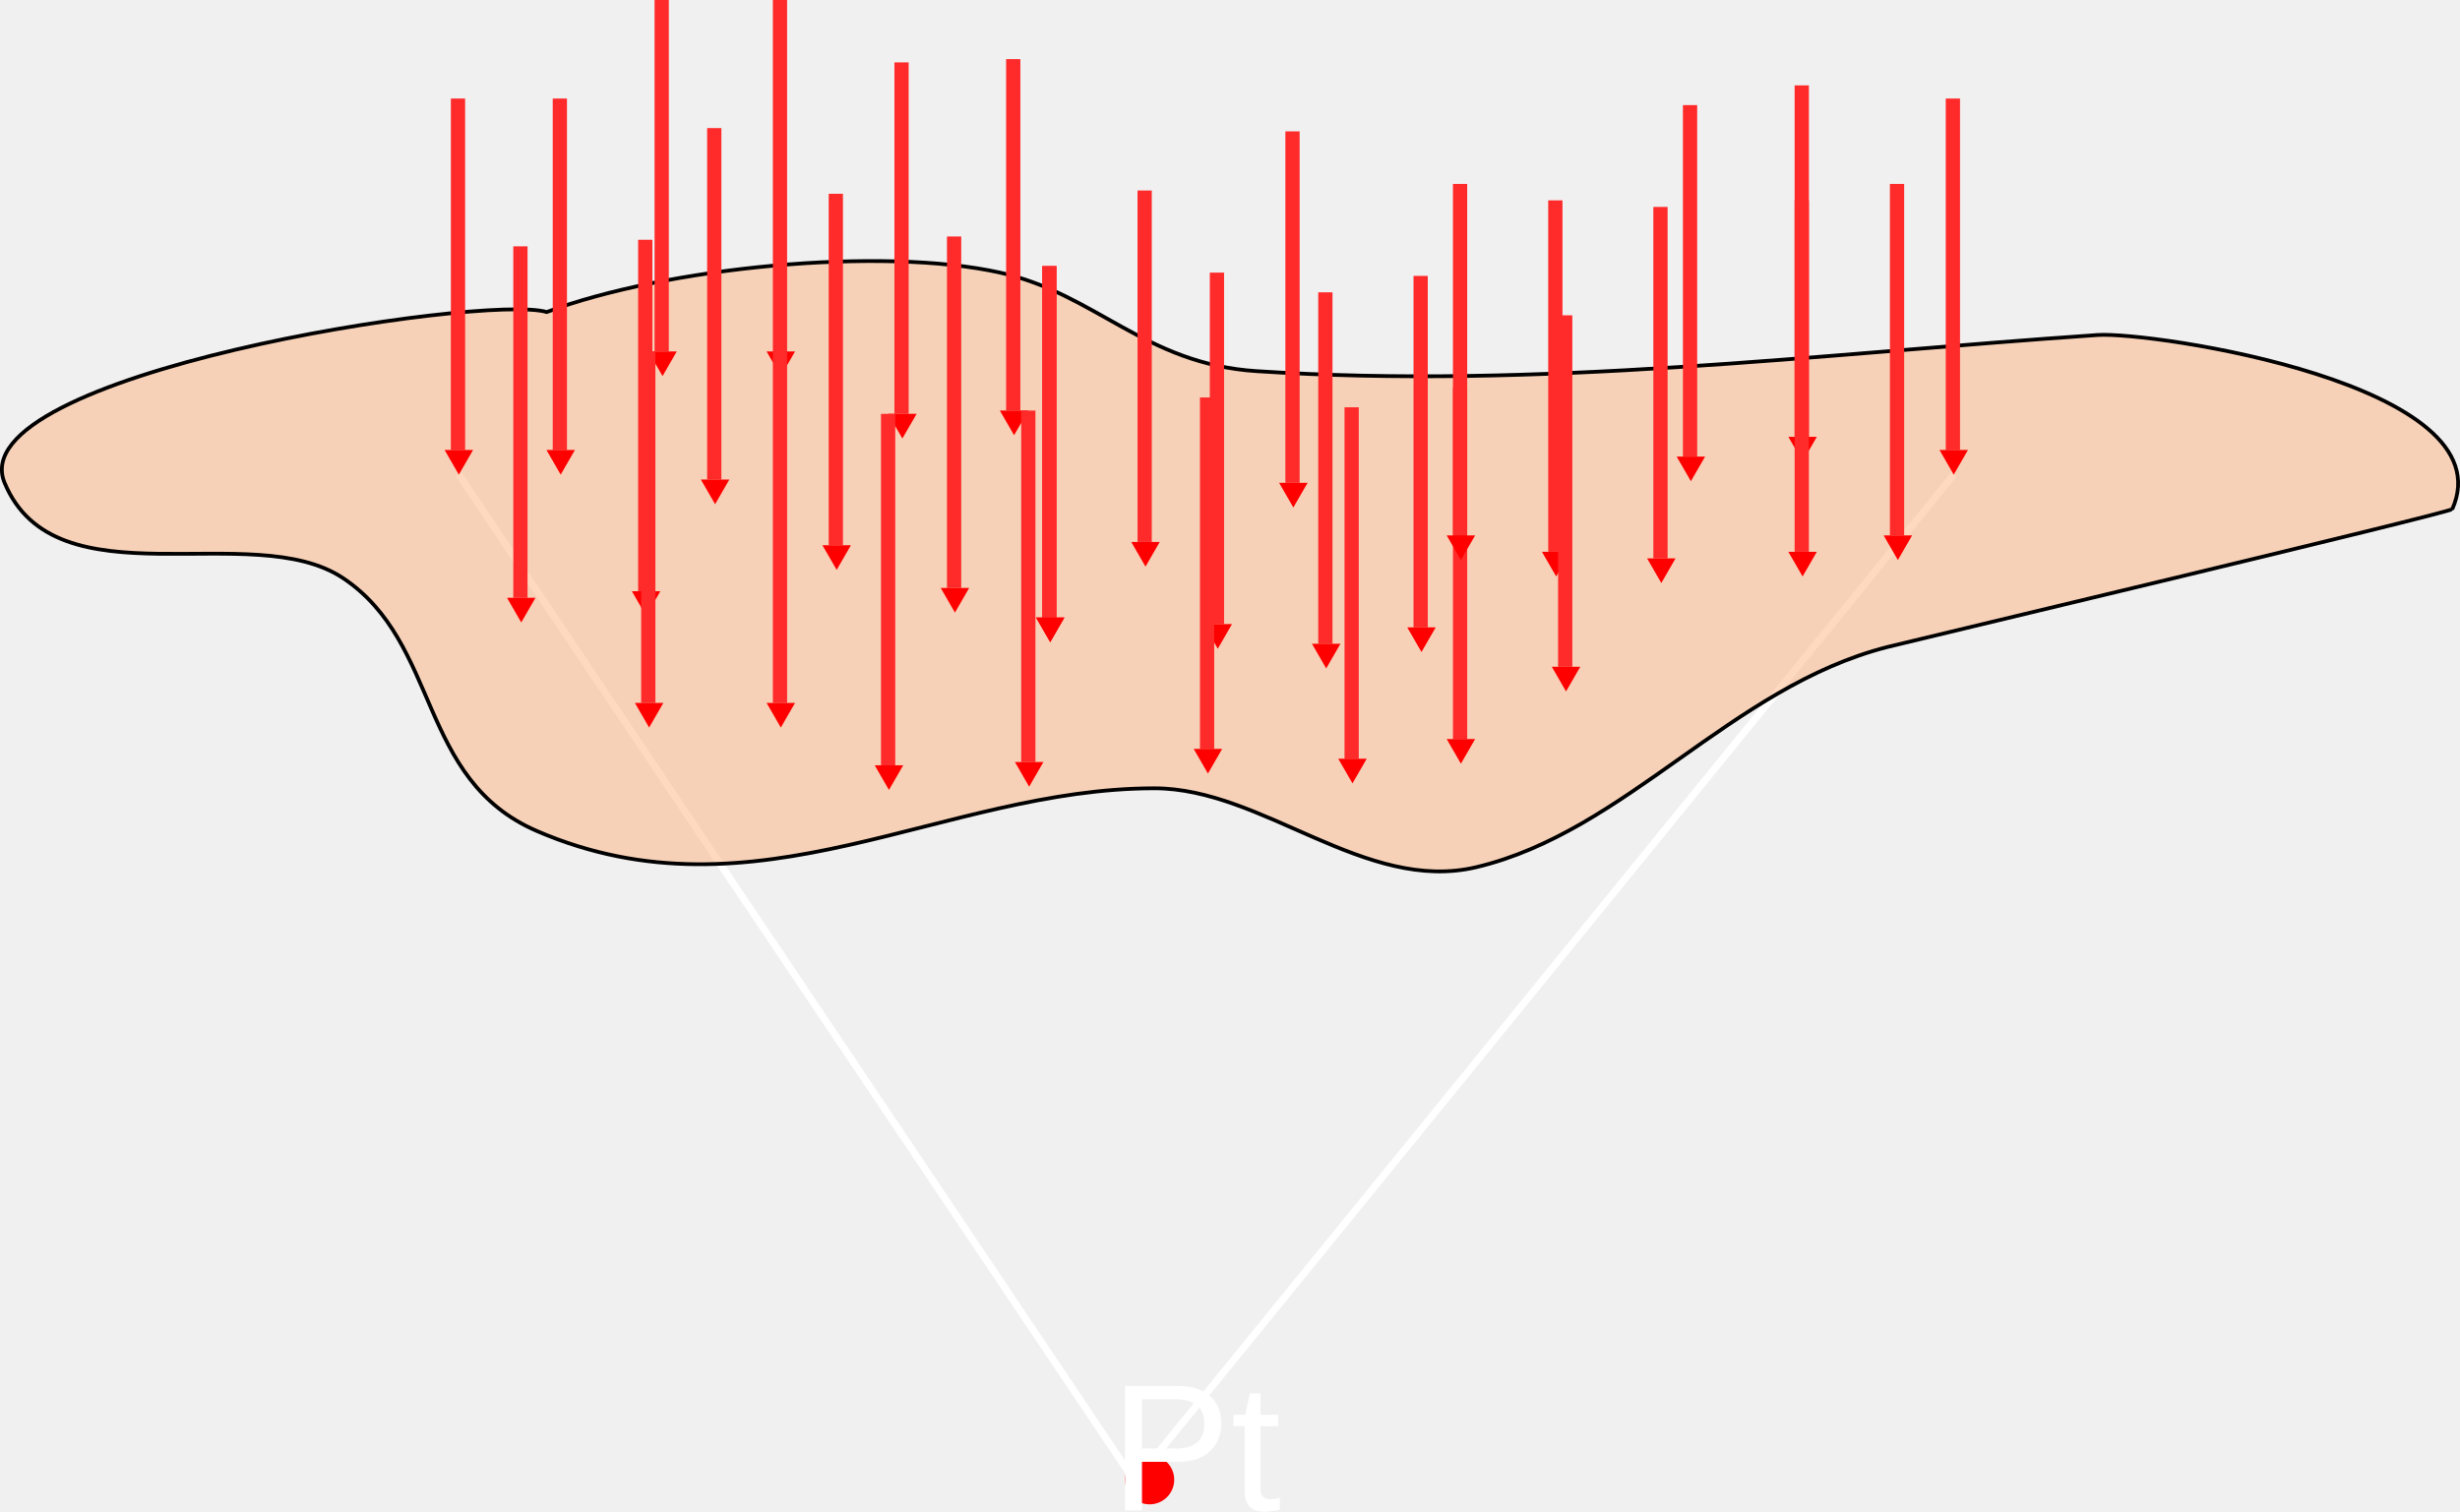
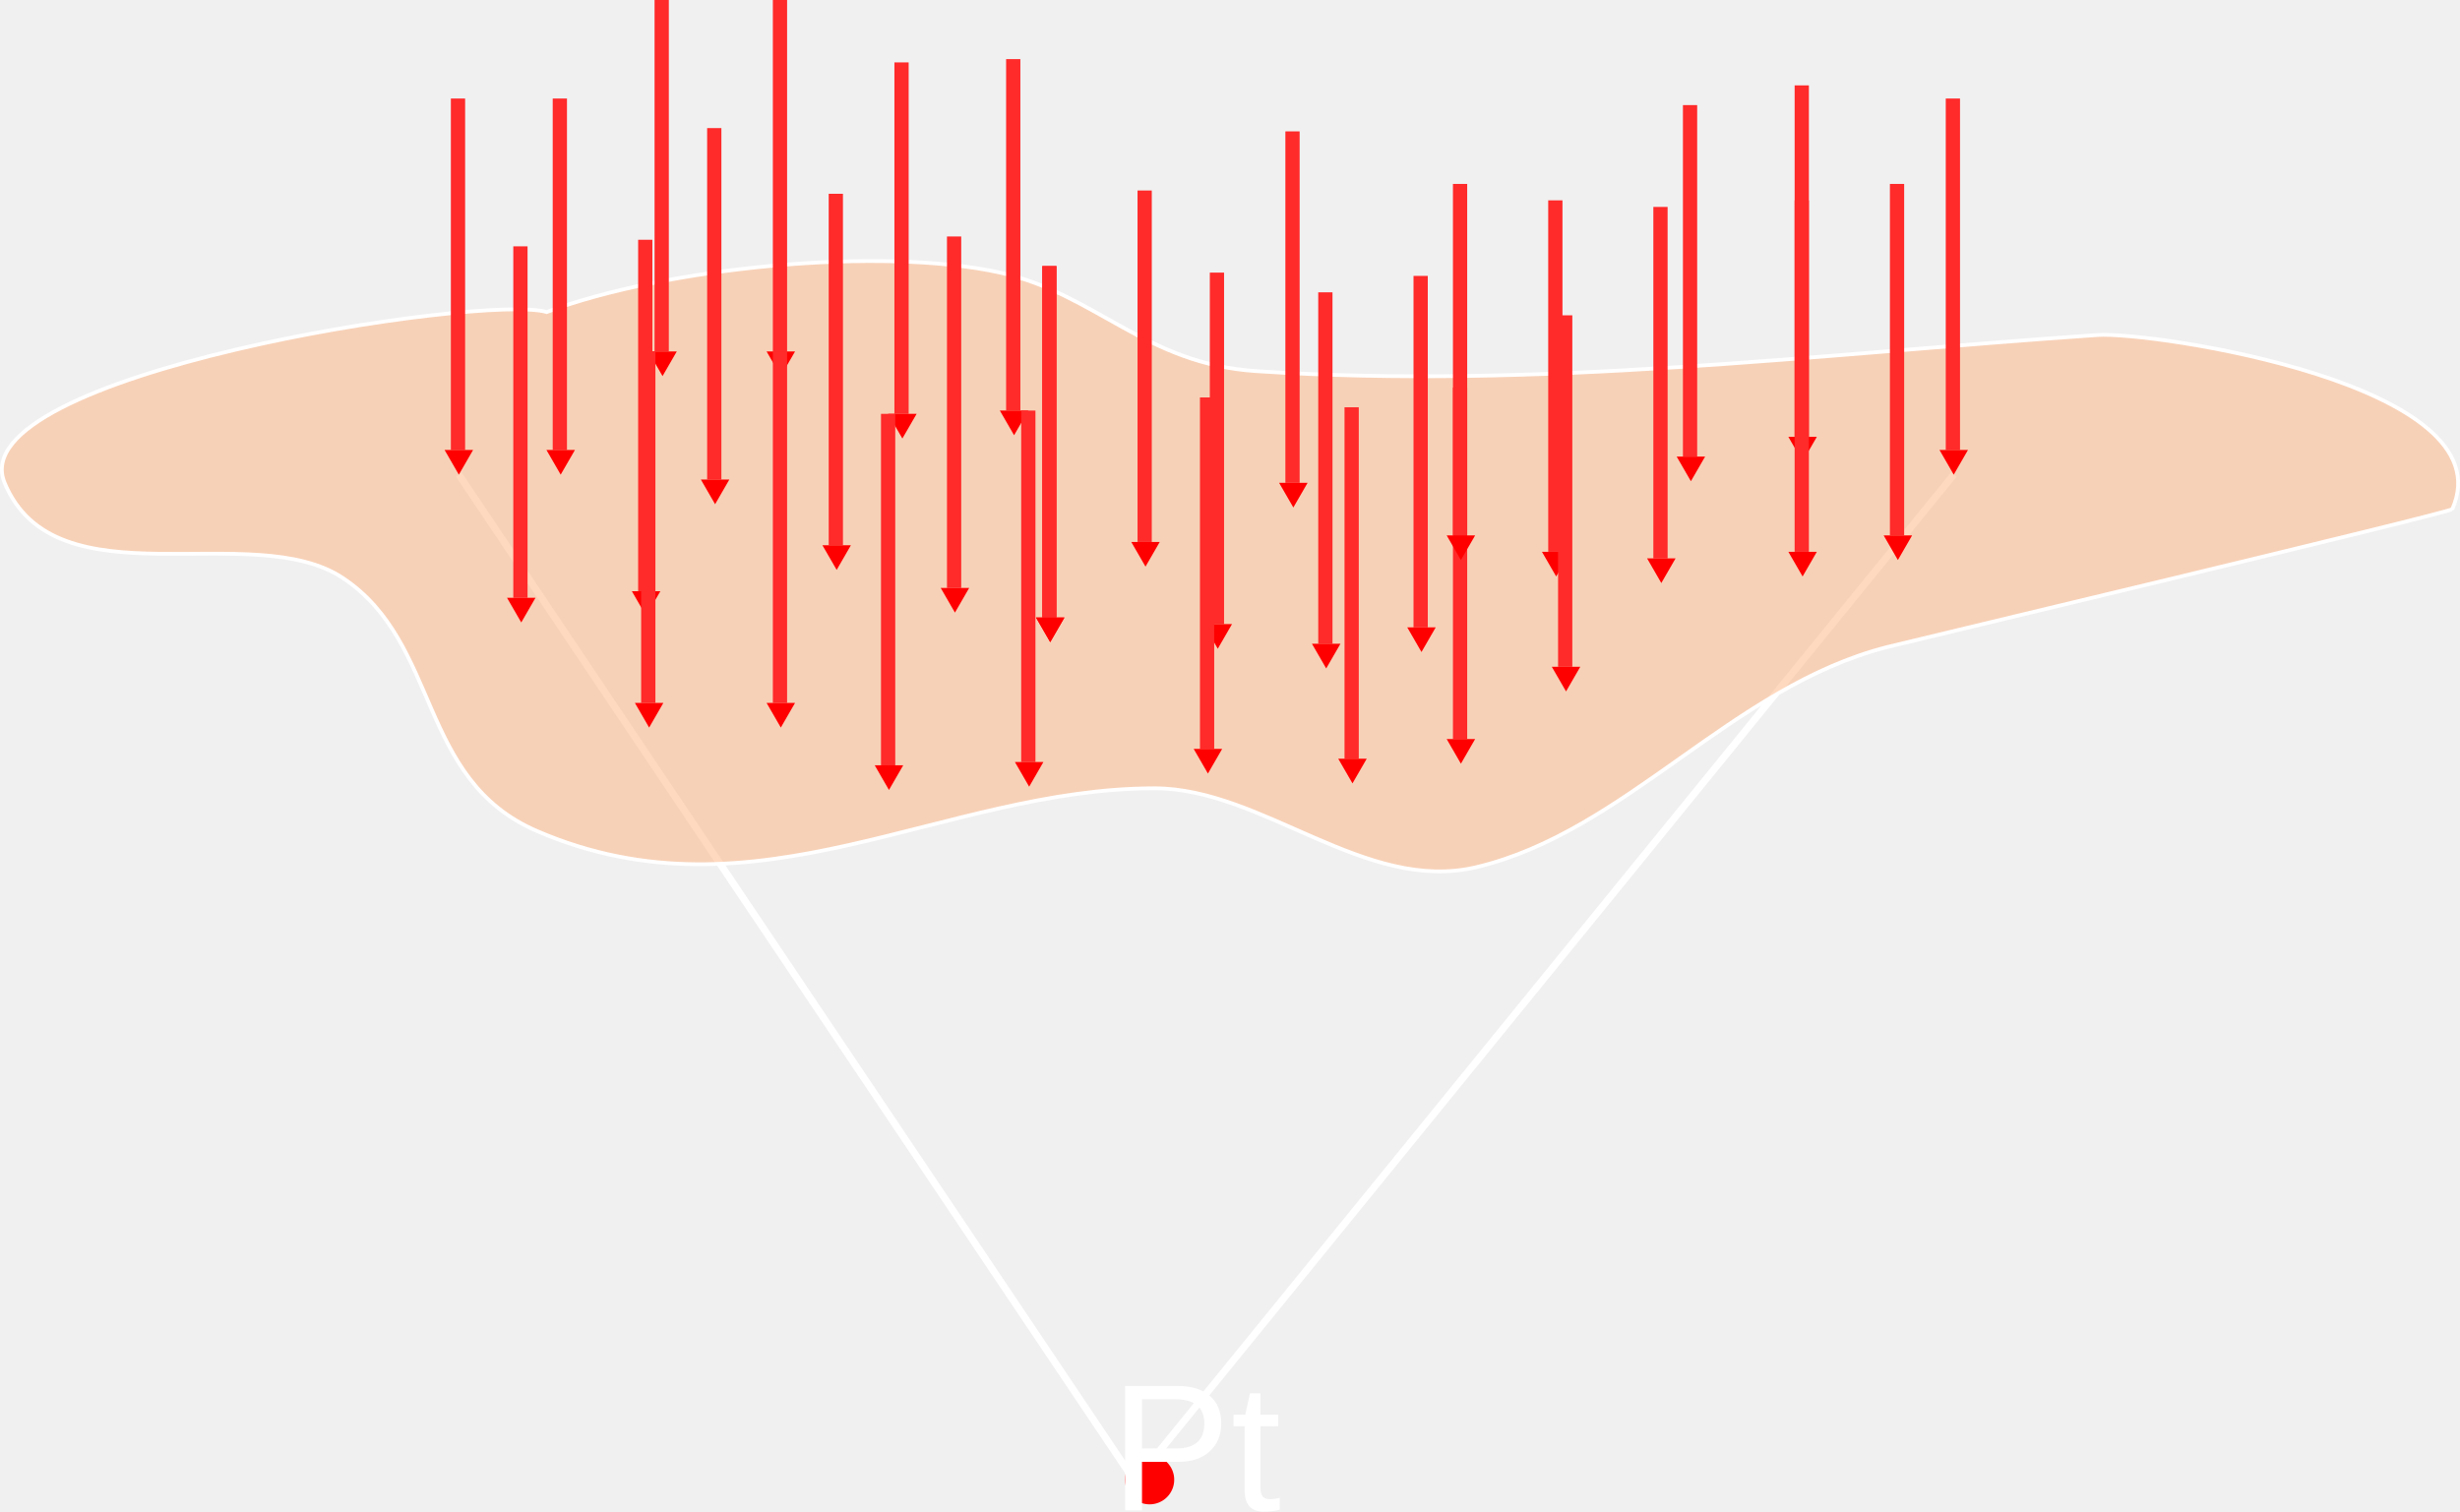
<svg xmlns="http://www.w3.org/2000/svg" width="172.654mm" height="106.12mm" viewBox="0 0 172.654 106.12" version="1.1" id="svg5">
  <defs id="defs2" />
  <g id="layer1" transform="translate(-16.74039,-20.9837)">
    <path style="fill:none;stroke:#ffffff;stroke-width:0.5;stroke-linecap:butt;stroke-linejoin:miter;stroke-miterlimit:4;stroke-dasharray:none;stroke-opacity:1" d="m 48.944,54.306 47.443,70.674" id="path2705" />
    <path style="fill:none;stroke:#ffffff;stroke-width:0.5;stroke-linecap:butt;stroke-linejoin:miter;stroke-miterlimit:4;stroke-dasharray:none;stroke-opacity:1" d="M 153.862,54.306 96.387,124.98" id="path2707" />
-     <path style="fill:#ffb380;fill-opacity:0.498;stroke:#000000;stroke-width:0.265px;stroke-linecap:butt;stroke-linejoin:miter;stroke-opacity:1" d="m 55.111,42.89 c -4.398,-1.313 -41.219,4.378 -38.047,11.991 3.59,8.616 17.37,2.433 23.751,6.687 6.856,4.571 5.208,14.129 13.605,17.755 15.375,6.639 28.498,-2.998 43.351,-2.998 7.598,0 14.779,7.396 22.598,5.534 10.505,-2.501 17.874,-12.649 28.824,-15.45 1.264,-0.323 39.551,-9.436 39.661,-9.685 3.893,-8.758 -21.113,-12.48 -24.904,-12.221 -19.671,1.341 -39.224,3.828 -59.031,2.536 C 97.099,46.53 93.657,41.617 86.932,40.123 78.591,38.269 63.484,39.75 55.111,42.89 Z" id="path864" />
+     <path style="fill:#ffb380;fill-opacity:0.498;stroke:#ffffff;stroke-width:0.265px;stroke-linecap:butt;stroke-linejoin:miter;stroke-opacity:1" d="m 55.111,42.89 c -4.398,-1.313 -41.219,4.378 -38.047,11.991 3.59,8.616 17.37,2.433 23.751,6.687 6.856,4.571 5.208,14.129 13.605,17.755 15.375,6.639 28.498,-2.998 43.351,-2.998 7.598,0 14.779,7.396 22.598,5.534 10.505,-2.501 17.874,-12.649 28.824,-15.45 1.264,-0.323 39.551,-9.436 39.661,-9.685 3.893,-8.758 -21.113,-12.48 -24.904,-12.221 -19.671,1.341 -39.224,3.828 -59.031,2.536 C 97.099,46.53 93.657,41.617 86.932,40.123 78.591,38.269 63.484,39.75 55.111,42.89 Z" id="path864" />
    <g id="g1370" transform="translate(4.150621)">
      <path style="fill:none;stroke:#ff2a2a;stroke-width:1;stroke-linecap:butt;stroke-linejoin:miter;stroke-miterlimit:4;stroke-dasharray:none;stroke-opacity:1" d="M 44.734,27.901 V 52.575" id="path1366" />
      <path style="fill:#ff0000;stroke:none;stroke-width:3.78;stroke-linecap:round;stroke-linejoin:round;stroke-miterlimit:4;stroke-dasharray:none;paint-order:stroke fill markers" id="path1368" d="m 191.517,120.711 -3.779,-6.545 7.557,0 z" transform="matrix(0.2645833,0,0,0.2645833,-5.879092,22.36795)" />
    </g>
    <g id="g1376" transform="translate(11.29891)">
      <path style="fill:none;stroke:#ff2a2a;stroke-width:1;stroke-linecap:butt;stroke-linejoin:miter;stroke-miterlimit:4;stroke-dasharray:none;stroke-opacity:1" d="M 44.734,27.901 V 52.575" id="path1372" />
      <path style="fill:#ff0000;stroke:none;stroke-width:3.78;stroke-linecap:round;stroke-linejoin:round;stroke-miterlimit:4;stroke-dasharray:none;paint-order:stroke fill markers" id="path1374" d="m 191.517,120.711 -3.779,-6.545 7.557,0 z" transform="matrix(0.2645833,0,0,0.2645833,-5.879092,22.36795)" />
    </g>
    <g id="g1382" transform="translate(18.44721,-6.917702)">
      <path style="fill:none;stroke:#ff2a2a;stroke-width:1;stroke-linecap:butt;stroke-linejoin:miter;stroke-miterlimit:4;stroke-dasharray:none;stroke-opacity:1" d="M 44.734,27.901 V 52.575" id="path1378" />
      <path style="fill:#ff0000;stroke:none;stroke-width:3.78;stroke-linecap:round;stroke-linejoin:round;stroke-miterlimit:4;stroke-dasharray:none;paint-order:stroke fill markers" id="path1380" d="m 191.517,120.711 -3.779,-6.545 7.557,0 z" transform="matrix(0.2645833,0,0,0.2645833,-5.879092,22.36795)" />
    </g>
    <g id="g1388" transform="translate(26.74845,-6.917702)">
      <path style="fill:none;stroke:#ff2a2a;stroke-width:1;stroke-linecap:butt;stroke-linejoin:miter;stroke-miterlimit:4;stroke-dasharray:none;stroke-opacity:1" d="M 44.734,27.901 V 52.575" id="path1384" />
      <path style="fill:#ff0000;stroke:none;stroke-width:3.78;stroke-linecap:round;stroke-linejoin:round;stroke-miterlimit:4;stroke-dasharray:none;paint-order:stroke fill markers" id="path1386" d="m 191.517,120.711 -3.779,-6.545 7.557,0 z" transform="matrix(0.2645833,0,0,0.2645833,-5.879092,22.36795)" />
    </g>
    <g id="g1394" transform="translate(22.13665,2.075311)">
      <path style="fill:none;stroke:#ff2a2a;stroke-width:1;stroke-linecap:butt;stroke-linejoin:miter;stroke-miterlimit:4;stroke-dasharray:none;stroke-opacity:1" d="M 44.734,27.901 V 52.575" id="path1390" />
      <path style="fill:#ff0000;stroke:none;stroke-width:3.78;stroke-linecap:round;stroke-linejoin:round;stroke-miterlimit:4;stroke-dasharray:none;paint-order:stroke fill markers" id="path1392" d="m 191.517,120.711 -3.779,-6.545 7.557,0 z" transform="matrix(0.2645833,0,0,0.2645833,-5.879092,22.36795)" />
    </g>
    <g id="g1400" transform="translate(17.29425,9.915373)">
      <path style="fill:none;stroke:#ff2a2a;stroke-width:1;stroke-linecap:butt;stroke-linejoin:miter;stroke-miterlimit:4;stroke-dasharray:none;stroke-opacity:1" d="M 44.734,27.901 V 52.575" id="path1396" />
      <path style="fill:#ff0000;stroke:none;stroke-width:3.78;stroke-linecap:round;stroke-linejoin:round;stroke-miterlimit:4;stroke-dasharray:none;paint-order:stroke fill markers" id="path1398" d="m 191.517,120.711 -3.779,-6.545 7.557,0 z" transform="matrix(0.2645833,0,0,0.2645833,-5.879092,22.36795)" />
    </g>
    <g id="g1406" transform="translate(8.531832,10.37655)">
      <path style="fill:none;stroke:#ff2a2a;stroke-width:1;stroke-linecap:butt;stroke-linejoin:miter;stroke-miterlimit:4;stroke-dasharray:none;stroke-opacity:1" d="M 44.734,27.901 V 52.575" id="path1402" />
      <path style="fill:#ff0000;stroke:none;stroke-width:3.78;stroke-linecap:round;stroke-linejoin:round;stroke-miterlimit:4;stroke-dasharray:none;paint-order:stroke fill markers" id="path1404" d="m 191.517,120.711 -3.779,-6.545 7.557,0 z" transform="matrix(0.2645833,0,0,0.2645833,-5.879092,22.36795)" />
    </g>
    <g id="g1412" transform="translate(17.50607,17.75543)">
      <path style="fill:none;stroke:#ff2a2a;stroke-width:1;stroke-linecap:butt;stroke-linejoin:miter;stroke-miterlimit:4;stroke-dasharray:none;stroke-opacity:1" d="M 44.734,27.901 V 52.575" id="path1408" />
      <path style="fill:#ff0000;stroke:none;stroke-width:3.78;stroke-linecap:round;stroke-linejoin:round;stroke-miterlimit:4;stroke-dasharray:none;paint-order:stroke fill markers" id="path1410" d="m 191.517,120.711 -3.779,-6.545 7.557,0 z" transform="matrix(0.2645833,0,0,0.2645833,-5.879092,22.36795)" />
    </g>
    <g id="g1418" transform="translate(26.74845,17.75543)">
      <path style="fill:none;stroke:#ff2a2a;stroke-width:1;stroke-linecap:butt;stroke-linejoin:miter;stroke-miterlimit:4;stroke-dasharray:none;stroke-opacity:1" d="M 44.734,27.901 V 52.575" id="path1414" />
      <path style="fill:#ff0000;stroke:none;stroke-width:3.78;stroke-linecap:round;stroke-linejoin:round;stroke-miterlimit:4;stroke-dasharray:none;paint-order:stroke fill markers" id="path1416" d="m 191.517,120.711 -3.779,-6.545 7.557,0 z" transform="matrix(0.2645833,0,0,0.2645833,-5.879092,22.36795)" />
    </g>
    <g id="g1424" transform="translate(30.66848,6.687112)">
      <path style="fill:none;stroke:#ff2a2a;stroke-width:1;stroke-linecap:butt;stroke-linejoin:miter;stroke-miterlimit:4;stroke-dasharray:none;stroke-opacity:1" d="M 44.734,27.901 V 52.575" id="path1420" />
      <path style="fill:#ff0000;stroke:none;stroke-width:3.78;stroke-linecap:round;stroke-linejoin:round;stroke-miterlimit:4;stroke-dasharray:none;paint-order:stroke fill markers" id="path1422" d="m 191.517,120.711 -3.779,-6.545 7.557,0 z" transform="matrix(0.2645833,0,0,0.2645833,-5.879092,22.36795)" />
    </g>
    <g id="g1430" transform="translate(35.28028,-2.536491)">
      <path style="fill:none;stroke:#ff2a2a;stroke-width:1;stroke-linecap:butt;stroke-linejoin:miter;stroke-miterlimit:4;stroke-dasharray:none;stroke-opacity:1" d="M 44.734,27.901 V 52.575" id="path1426" />
      <path style="fill:#ff0000;stroke:none;stroke-width:3.78;stroke-linecap:round;stroke-linejoin:round;stroke-miterlimit:4;stroke-dasharray:none;paint-order:stroke fill markers" id="path1428" d="m 191.517,120.711 -3.779,-6.545 7.557,0 z" transform="matrix(0.2645833,0,0,0.2645833,-5.879092,22.36795)" />
    </g>
    <g id="g1436" transform="translate(43.12034,-2.767081)">
      <path style="fill:none;stroke:#ff2a2a;stroke-width:1;stroke-linecap:butt;stroke-linejoin:miter;stroke-miterlimit:4;stroke-dasharray:none;stroke-opacity:1" d="M 44.734,27.901 V 52.575" id="path1432" />
      <path style="fill:#ff0000;stroke:none;stroke-width:3.78;stroke-linecap:round;stroke-linejoin:round;stroke-miterlimit:4;stroke-dasharray:none;paint-order:stroke fill markers" id="path1434" d="m 191.517,120.711 -3.779,-6.545 7.557,0 z" transform="matrix(0.2645833,0,0,0.2645833,-5.879092,22.36795)" />
    </g>
    <g id="g1442" transform="translate(38.96972,9.684783)">
      <path style="fill:none;stroke:#ff2a2a;stroke-width:1;stroke-linecap:butt;stroke-linejoin:miter;stroke-miterlimit:4;stroke-dasharray:none;stroke-opacity:1" d="M 44.734,27.901 V 52.575" id="path1438" />
      <path style="fill:#ff0000;stroke:none;stroke-width:3.78;stroke-linecap:round;stroke-linejoin:round;stroke-miterlimit:4;stroke-dasharray:none;paint-order:stroke fill markers" id="path1440" d="m 191.517,120.711 -3.779,-6.545 7.557,0 z" transform="matrix(0.2645833,0,0,0.2645833,-5.879092,22.36795)" />
    </g>
    <g id="g1448" transform="translate(34.33915,22.13665)">
      <path style="fill:none;stroke:#ff2a2a;stroke-width:1;stroke-linecap:butt;stroke-linejoin:miter;stroke-miterlimit:4;stroke-dasharray:none;stroke-opacity:1" d="M 44.734,27.901 V 52.575" id="path1444" />
      <path style="fill:#ff0000;stroke:none;stroke-width:3.78;stroke-linecap:round;stroke-linejoin:round;stroke-miterlimit:4;stroke-dasharray:none;paint-order:stroke fill markers" id="path1446" d="m 191.517,120.711 -3.779,-6.545 7.557,0 z" transform="matrix(0.2645833,0,0,0.2645833,-5.879092,22.36795)" />
    </g>
    <g id="g1454" transform="translate(44.17867,21.90605)">
      <path style="fill:none;stroke:#ff2a2a;stroke-width:1;stroke-linecap:butt;stroke-linejoin:miter;stroke-miterlimit:4;stroke-dasharray:none;stroke-opacity:1" d="M 44.734,27.901 V 52.575" id="path1450" />
      <path style="fill:#ff0000;stroke:none;stroke-width:3.78;stroke-linecap:round;stroke-linejoin:round;stroke-miterlimit:4;stroke-dasharray:none;paint-order:stroke fill markers" id="path1452" d="m 191.517,120.711 -3.779,-6.545 7.557,0 z" transform="matrix(0.2645833,0,0,0.2645833,-5.879092,22.36795)" />
    </g>
    <g id="g1460" transform="translate(45.65683,11.76009)">
      <path style="fill:none;stroke:#ff2a2a;stroke-width:1;stroke-linecap:butt;stroke-linejoin:miter;stroke-miterlimit:4;stroke-dasharray:none;stroke-opacity:1" d="M 44.734,27.901 V 52.575" id="path1456" />
      <path style="fill:#ff0000;stroke:none;stroke-width:3.78;stroke-linecap:round;stroke-linejoin:round;stroke-miterlimit:4;stroke-dasharray:none;paint-order:stroke fill markers" id="path1458" d="m 191.517,120.711 -3.779,-6.545 7.557,0 z" transform="matrix(0.2645833,0,0,0.2645833,-5.879092,22.36795)" />
    </g>
    <g id="g1466" transform="translate(45.65683,11.76009)">
      <path style="fill:none;stroke:#ff2a2a;stroke-width:1;stroke-linecap:butt;stroke-linejoin:miter;stroke-miterlimit:4;stroke-dasharray:none;stroke-opacity:1" d="M 44.734,27.901 V 52.575" id="path1462" />
      <path style="fill:#ff0000;stroke:none;stroke-width:3.78;stroke-linecap:round;stroke-linejoin:round;stroke-miterlimit:4;stroke-dasharray:none;paint-order:stroke fill markers" id="path1464" d="m 191.517,120.711 -3.779,-6.545 7.557,0 z" transform="matrix(0.2645833,0,0,0.2645833,-5.879092,22.36795)" />
    </g>
    <g id="g1472" transform="translate(52.34394,6.456522)">
      <path style="fill:none;stroke:#ff2a2a;stroke-width:1;stroke-linecap:butt;stroke-linejoin:miter;stroke-miterlimit:4;stroke-dasharray:none;stroke-opacity:1" d="M 44.734,27.901 V 52.575" id="path1468" />
      <path style="fill:#ff0000;stroke:none;stroke-width:3.78;stroke-linecap:round;stroke-linejoin:round;stroke-miterlimit:4;stroke-dasharray:none;paint-order:stroke fill markers" id="path1470" d="m 191.517,120.711 -3.779,-6.545 7.557,0 z" transform="matrix(0.2645833,0,0,0.2645833,-5.879092,22.36795)" />
    </g>
    <g id="g1478" transform="translate(62.7205,2.305901)">
      <path style="fill:none;stroke:#ff2a2a;stroke-width:1;stroke-linecap:butt;stroke-linejoin:miter;stroke-miterlimit:4;stroke-dasharray:none;stroke-opacity:1" d="M 44.734,27.901 V 52.575" id="path1474" />
      <path style="fill:#ff0000;stroke:none;stroke-width:3.78;stroke-linecap:round;stroke-linejoin:round;stroke-miterlimit:4;stroke-dasharray:none;paint-order:stroke fill markers" id="path1476" d="m 191.517,120.711 -3.779,-6.545 7.557,0 z" transform="matrix(0.2645833,0,0,0.2645833,-5.879092,22.36795)" />
    </g>
    <g id="g1484" transform="translate(57.41692,12.22127)">
      <path style="fill:none;stroke:#ff2a2a;stroke-width:1;stroke-linecap:butt;stroke-linejoin:miter;stroke-miterlimit:4;stroke-dasharray:none;stroke-opacity:1" d="M 44.734,27.901 V 52.575" id="path1480" />
      <path style="fill:#ff0000;stroke:none;stroke-width:3.78;stroke-linecap:round;stroke-linejoin:round;stroke-miterlimit:4;stroke-dasharray:none;paint-order:stroke fill markers" id="path1482" d="m 191.517,120.711 -3.779,-6.545 7.557,0 z" transform="matrix(0.2645833,0,0,0.2645833,-5.879092,22.36795)" />
    </g>
    <g id="g1490" transform="translate(65.0264,13.60481)">
      <path style="fill:none;stroke:#ff2a2a;stroke-width:1;stroke-linecap:butt;stroke-linejoin:miter;stroke-miterlimit:4;stroke-dasharray:none;stroke-opacity:1" d="M 44.734,27.901 V 52.575" id="path1486" />
      <path style="fill:#ff0000;stroke:none;stroke-width:3.78;stroke-linecap:round;stroke-linejoin:round;stroke-miterlimit:4;stroke-dasharray:none;paint-order:stroke fill markers" id="path1488" d="m 191.517,120.711 -3.779,-6.545 7.557,0 z" transform="matrix(0.2645833,0,0,0.2645833,-5.879092,22.36795)" />
    </g>
    <g id="g1496" transform="translate(56.72516,20.9837)">
      <path style="fill:none;stroke:#ff2a2a;stroke-width:1;stroke-linecap:butt;stroke-linejoin:miter;stroke-miterlimit:4;stroke-dasharray:none;stroke-opacity:1" d="M 44.734,27.901 V 52.575" id="path1492" />
      <path style="fill:#ff0000;stroke:none;stroke-width:3.78;stroke-linecap:round;stroke-linejoin:round;stroke-miterlimit:4;stroke-dasharray:none;paint-order:stroke fill markers" id="path1494" d="m 191.517,120.711 -3.779,-6.545 7.557,0 z" transform="matrix(0.2645833,0,0,0.2645833,-5.879092,22.36795)" />
    </g>
    <g id="g1502" transform="translate(66.87112,21.67547)">
      <path style="fill:none;stroke:#ff2a2a;stroke-width:1;stroke-linecap:butt;stroke-linejoin:miter;stroke-miterlimit:4;stroke-dasharray:none;stroke-opacity:1" d="M 44.734,27.901 V 52.575" id="path1498" />
      <path style="fill:#ff0000;stroke:none;stroke-width:3.78;stroke-linecap:round;stroke-linejoin:round;stroke-miterlimit:4;stroke-dasharray:none;paint-order:stroke fill markers" id="path1500" d="m 191.517,120.711 -3.779,-6.545 7.557,0 z" transform="matrix(0.2645833,0,0,0.2645833,-5.879092,22.36795)" />
    </g>
    <g id="g1508" transform="translate(74.48059,20.29192)">
      <path style="fill:none;stroke:#ff2a2a;stroke-width:1;stroke-linecap:butt;stroke-linejoin:miter;stroke-miterlimit:4;stroke-dasharray:none;stroke-opacity:1" d="M 44.734,27.901 V 52.575" id="path1504" />
      <path style="fill:#ff0000;stroke:none;stroke-width:3.78;stroke-linecap:round;stroke-linejoin:round;stroke-miterlimit:4;stroke-dasharray:none;paint-order:stroke fill markers" id="path1506" d="m 191.517,120.711 -3.779,-6.545 7.557,0 z" transform="matrix(0.2645833,0,0,0.2645833,-5.879092,22.36795)" />
    </g>
    <g id="g1514" transform="translate(71.71351,12.45186)">
      <path style="fill:none;stroke:#ff2a2a;stroke-width:1;stroke-linecap:butt;stroke-linejoin:miter;stroke-miterlimit:4;stroke-dasharray:none;stroke-opacity:1" d="M 44.734,27.901 V 52.575" id="path1510" />
      <path style="fill:#ff0000;stroke:none;stroke-width:3.78;stroke-linecap:round;stroke-linejoin:round;stroke-miterlimit:4;stroke-dasharray:none;paint-order:stroke fill markers" id="path1512" d="m 191.517,120.711 -3.779,-6.545 7.557,0 z" transform="matrix(0.2645833,0,0,0.2645833,-5.879092,22.36795)" />
    </g>
    <g id="g1520" transform="translate(74.48059,5.995342)">
      <path style="fill:none;stroke:#ff2a2a;stroke-width:1;stroke-linecap:butt;stroke-linejoin:miter;stroke-miterlimit:4;stroke-dasharray:none;stroke-opacity:1" d="M 44.734,27.901 V 52.575" id="path1516" />
      <path style="fill:#ff0000;stroke:none;stroke-width:3.78;stroke-linecap:round;stroke-linejoin:round;stroke-miterlimit:4;stroke-dasharray:none;paint-order:stroke fill markers" id="path1518" d="m 191.517,120.711 -3.779,-6.545 7.557,0 z" transform="matrix(0.2645833,0,0,0.2645833,-5.879092,22.36795)" />
    </g>
    <g id="g1526" transform="translate(81.1677,7.148292)">
      <path style="fill:none;stroke:#ff2a2a;stroke-width:1;stroke-linecap:butt;stroke-linejoin:miter;stroke-miterlimit:4;stroke-dasharray:none;stroke-opacity:1" d="M 44.734,27.901 V 52.575" id="path1522" />
      <path style="fill:#ff0000;stroke:none;stroke-width:3.78;stroke-linecap:round;stroke-linejoin:round;stroke-miterlimit:4;stroke-dasharray:none;paint-order:stroke fill markers" id="path1524" d="m 191.517,120.711 -3.779,-6.545 7.557,0 z" transform="matrix(0.2645833,0,0,0.2645833,-5.879092,22.36795)" />
    </g>
    <g id="g1532" transform="translate(81.85947,15.21894)">
      <path style="fill:none;stroke:#ff2a2a;stroke-width:1;stroke-linecap:butt;stroke-linejoin:miter;stroke-miterlimit:4;stroke-dasharray:none;stroke-opacity:1" d="M 44.734,27.901 V 52.575" id="path1528" />
      <path style="fill:#ff0000;stroke:none;stroke-width:3.78;stroke-linecap:round;stroke-linejoin:round;stroke-miterlimit:4;stroke-dasharray:none;paint-order:stroke fill markers" id="path1530" d="m 191.517,120.711 -3.779,-6.545 7.557,0 z" transform="matrix(0.2645833,0,0,0.2645833,-5.879092,22.36795)" />
    </g>
    <g id="g1538" transform="translate(88.54658,7.609472)">
      <path style="fill:none;stroke:#ff2a2a;stroke-width:1;stroke-linecap:butt;stroke-linejoin:miter;stroke-miterlimit:4;stroke-dasharray:none;stroke-opacity:1" d="M 44.734,27.901 V 52.575" id="path1534" />
      <path style="fill:#ff0000;stroke:none;stroke-width:3.78;stroke-linecap:round;stroke-linejoin:round;stroke-miterlimit:4;stroke-dasharray:none;paint-order:stroke fill markers" id="path1536" d="m 191.517,120.711 -3.779,-6.545 7.557,0 z" transform="matrix(0.2645833,0,0,0.2645833,-5.879092,22.36795)" />
    </g>
    <g id="g1544" transform="translate(90.62189,0.4611801)">
      <path style="fill:none;stroke:#ff2a2a;stroke-width:1;stroke-linecap:butt;stroke-linejoin:miter;stroke-miterlimit:4;stroke-dasharray:none;stroke-opacity:1" d="M 44.734,27.901 V 52.575" id="path1540" />
      <path style="fill:#ff0000;stroke:none;stroke-width:3.78;stroke-linecap:round;stroke-linejoin:round;stroke-miterlimit:4;stroke-dasharray:none;paint-order:stroke fill markers" id="path1542" d="m 191.517,120.711 -3.779,-6.545 7.557,0 z" transform="matrix(0.2645833,0,0,0.2645833,-5.879092,22.36795)" />
    </g>
    <g id="g1550" transform="translate(98.46196,-0.9223602)">
      <path style="fill:none;stroke:#ff2a2a;stroke-width:1;stroke-linecap:butt;stroke-linejoin:miter;stroke-miterlimit:4;stroke-dasharray:none;stroke-opacity:1" d="M 44.734,27.901 V 52.575" id="path1546" />
      <path style="fill:#ff0000;stroke:none;stroke-width:3.78;stroke-linecap:round;stroke-linejoin:round;stroke-miterlimit:4;stroke-dasharray:none;paint-order:stroke fill markers" id="path1548" d="m 191.517,120.711 -3.779,-6.545 7.557,0 z" transform="matrix(0.2645833,0,0,0.2645833,-5.879092,22.36795)" />
    </g>
    <g id="g1556" transform="translate(98.46196,7.148292)">
      <path style="fill:none;stroke:#ff2a2a;stroke-width:1;stroke-linecap:butt;stroke-linejoin:miter;stroke-miterlimit:4;stroke-dasharray:none;stroke-opacity:1" d="M 44.734,27.901 V 52.575" id="path1552" />
      <path style="fill:#ff0000;stroke:none;stroke-width:3.78;stroke-linecap:round;stroke-linejoin:round;stroke-miterlimit:4;stroke-dasharray:none;paint-order:stroke fill markers" id="path1554" d="m 191.517,120.711 -3.779,-6.545 7.557,0 z" transform="matrix(0.2645833,0,0,0.2645833,-5.879092,22.36795)" />
    </g>
    <g id="g1562" transform="translate(105.1491,5.995342)">
      <path style="fill:none;stroke:#ff2a2a;stroke-width:1;stroke-linecap:butt;stroke-linejoin:miter;stroke-miterlimit:4;stroke-dasharray:none;stroke-opacity:1" d="M 44.734,27.901 V 52.575" id="path1558" />
      <path style="fill:#ff0000;stroke:none;stroke-width:3.78;stroke-linecap:round;stroke-linejoin:round;stroke-miterlimit:4;stroke-dasharray:none;paint-order:stroke fill markers" id="path1560" d="m 191.517,120.711 -3.779,-6.545 7.557,0 z" transform="matrix(0.2645833,0,0,0.2645833,-5.879092,22.36795)" />
    </g>
    <g id="g1568" transform="translate(109.0691)">
      <path style="fill:none;stroke:#ff2a2a;stroke-width:1;stroke-linecap:butt;stroke-linejoin:miter;stroke-miterlimit:4;stroke-dasharray:none;stroke-opacity:1" d="M 44.734,27.901 V 52.575" id="path1564" />
      <path style="fill:#ff0000;stroke:none;stroke-width:3.78;stroke-linecap:round;stroke-linejoin:round;stroke-miterlimit:4;stroke-dasharray:none;paint-order:stroke fill markers" id="path1566" d="m 191.517,120.711 -3.779,-6.545 7.557,0 z" transform="matrix(0.2645833,0,0,0.2645833,-5.879092,22.36795)" />
    </g>
    <circle style="fill:#ff0000;stroke:none;stroke-width:1;stroke-linecap:round;stroke-linejoin:round;stroke-miterlimit:4;stroke-dasharray:none;paint-order:stroke fill markers" id="path1672" cx="97.424" cy="124.865" r="1.729" />
    <text xml:space="preserve" style="font-size:12.7px;line-height:1;font-family:Arial;-inkscape-font-specification:Arial;text-align:center;text-anchor:middle;fill:#ffffff;stroke-width:0.265" x="109.477" y="127.017" id="text2438">
      <tspan id="tspan2436" style="fill:#ffffff;stroke-width:0.265" x="109.477" y="127.017">Pt</tspan>
    </text>
  </g>
</svg>
